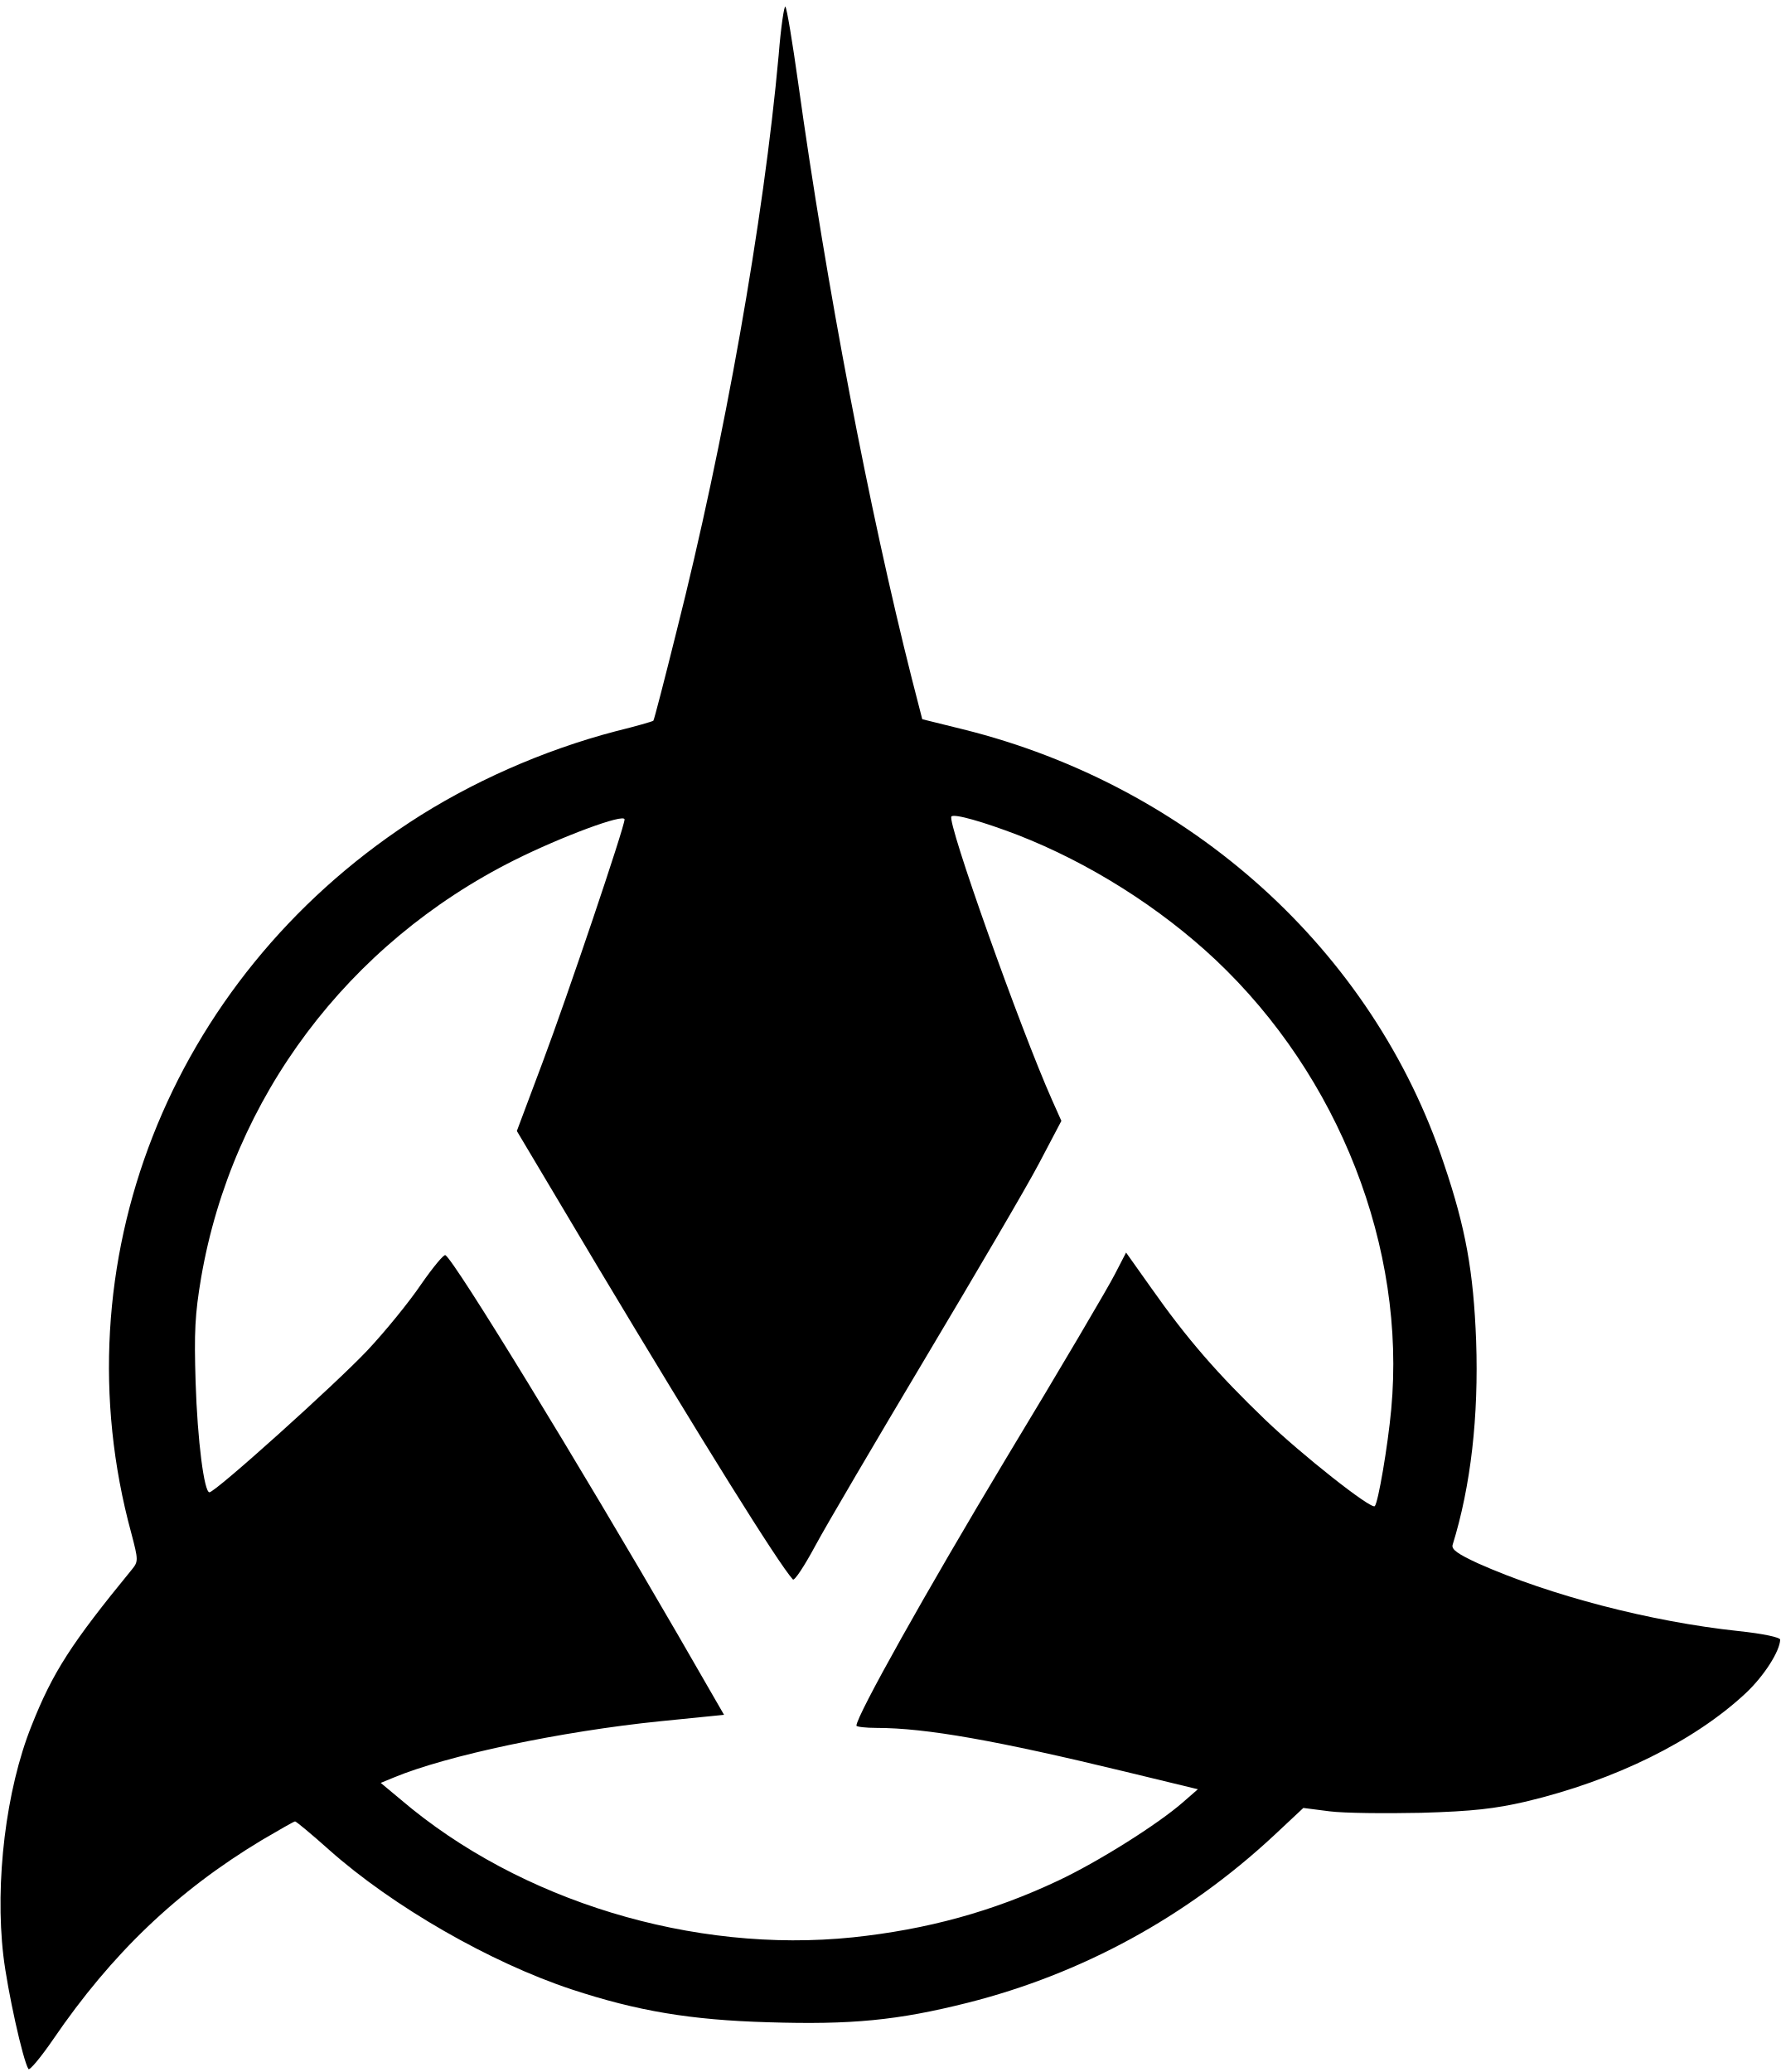
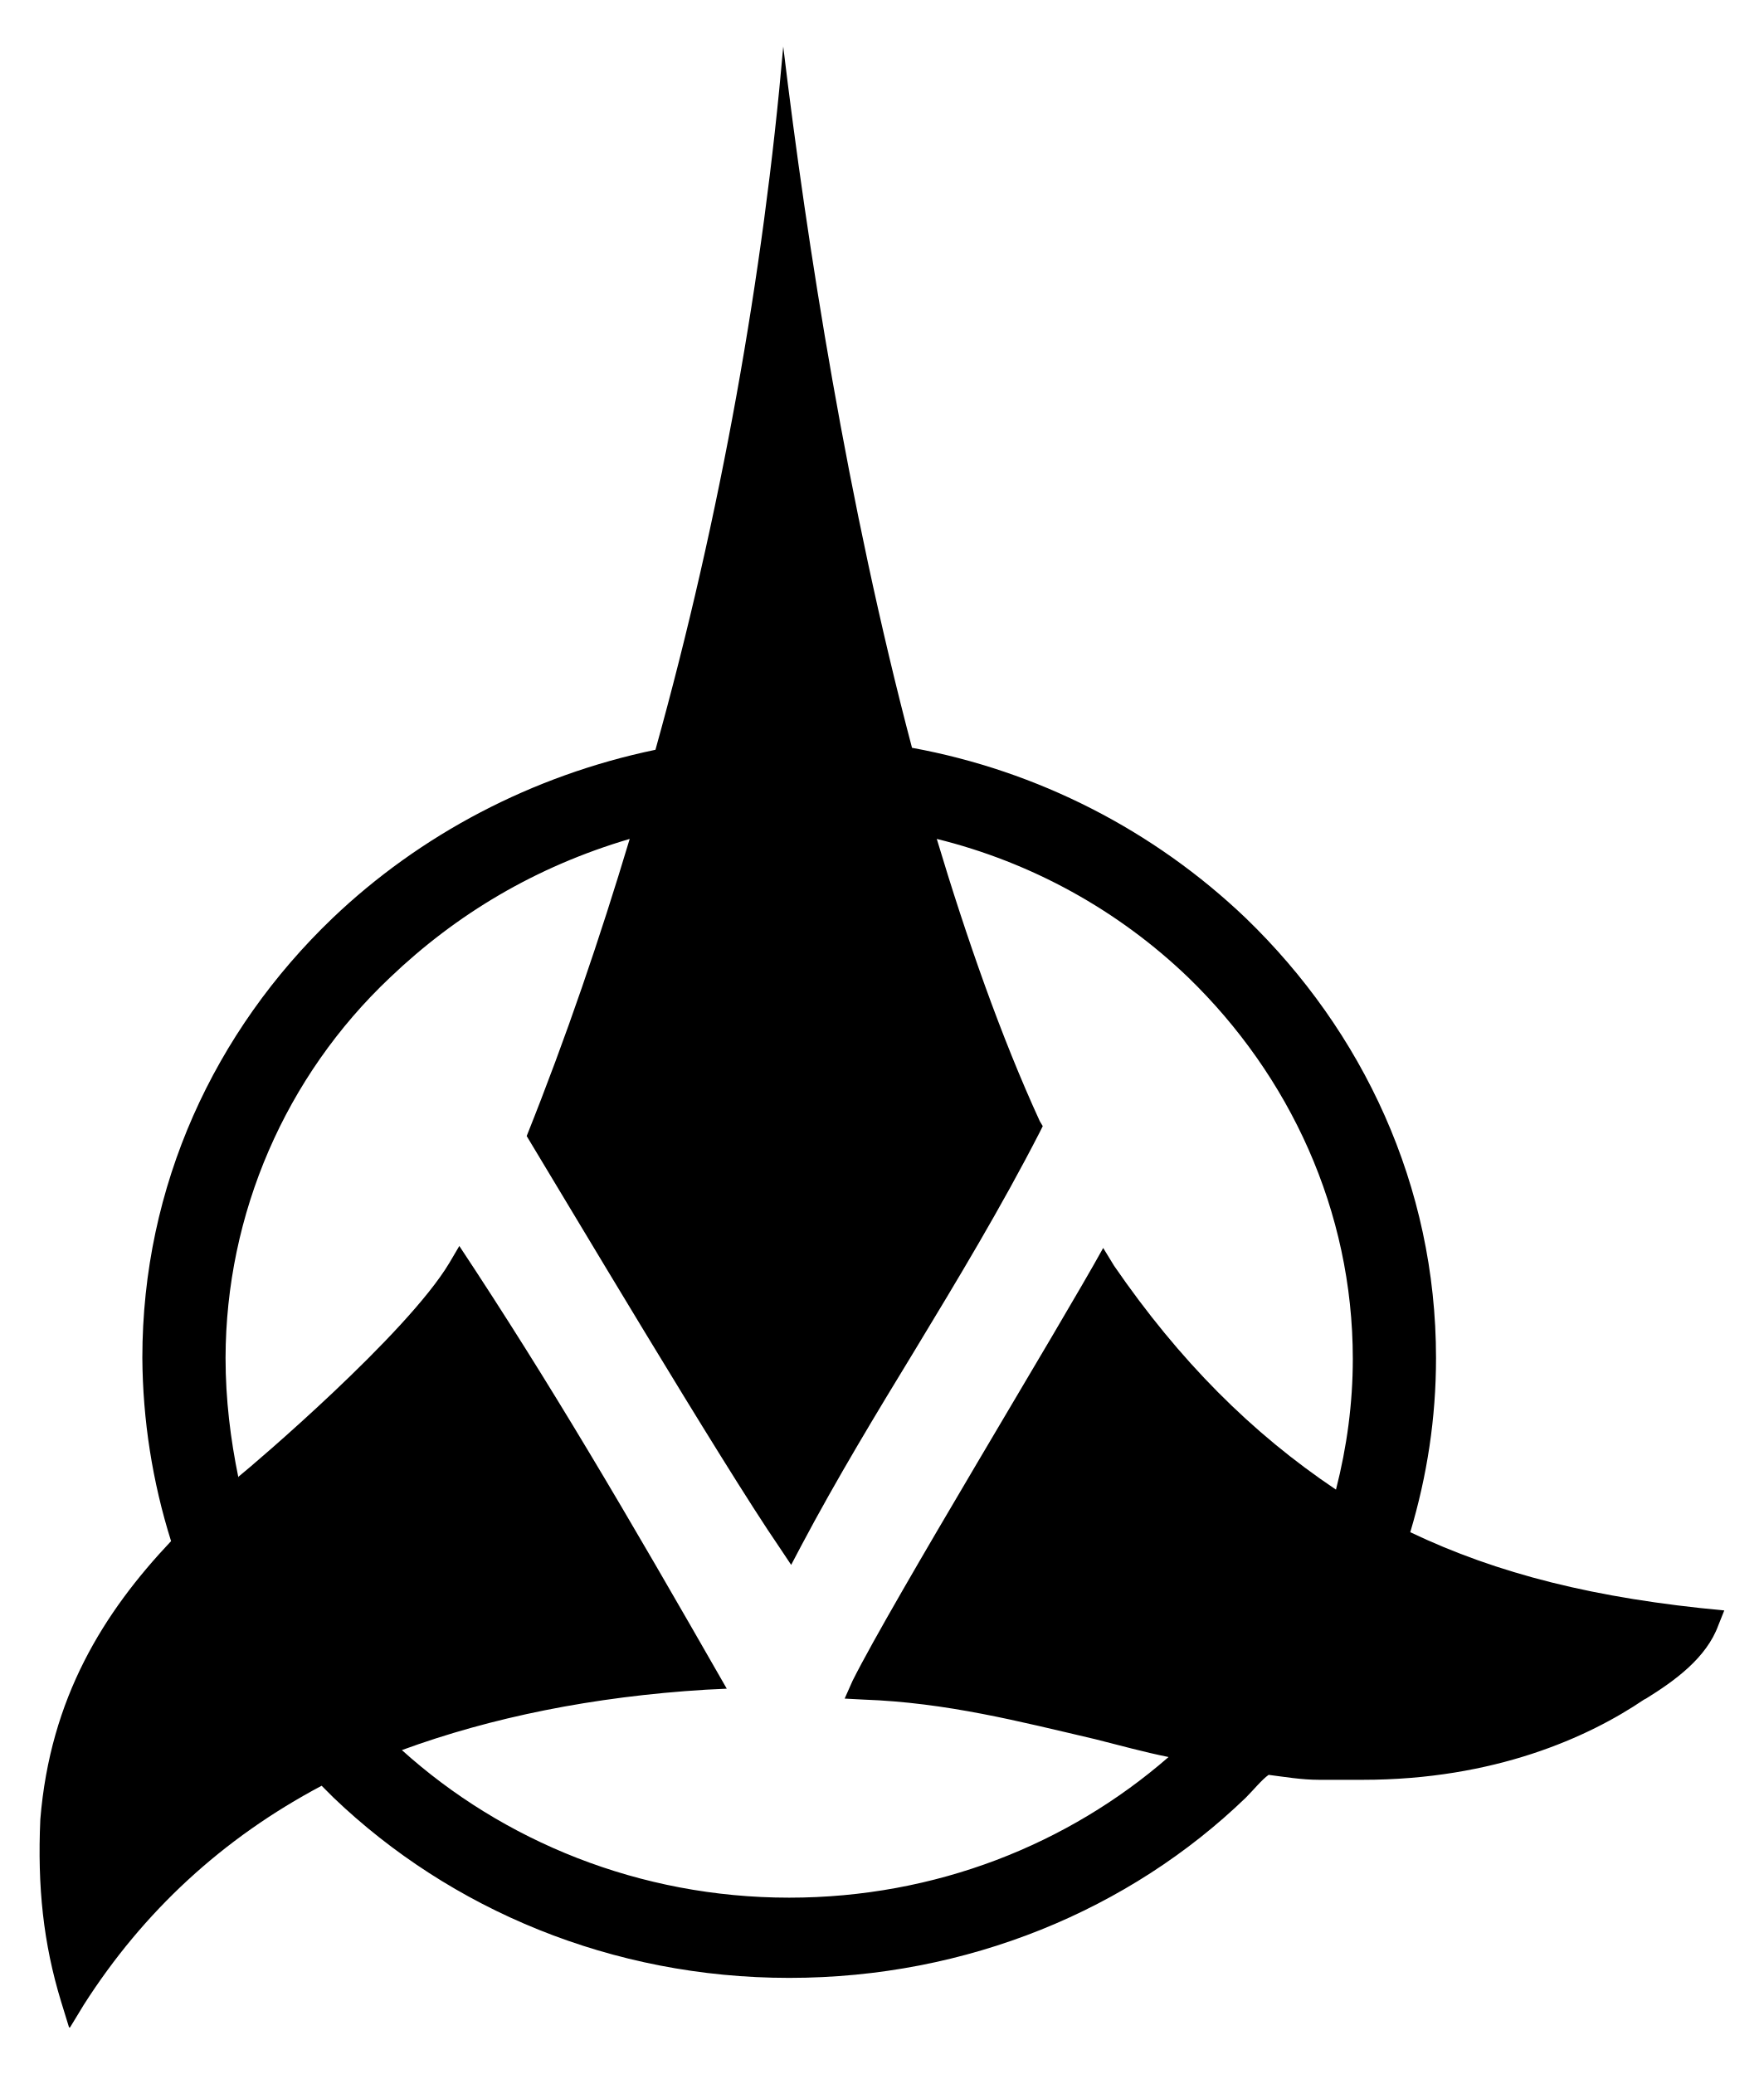
- <svg xmlns="http://www.w3.org/2000/svg" data-authored="svg-authoring legacy" id="root" viewBox="0 0 4760 5540">
-   <path d="M76 5532c-15-24-56-210-67-303-23-197 7-444 75-614 57-144 106-220 269-419 17-21 17-25-2-97-196-719 101-1477 744-1900 163-107 357-193 552-244 53-13 98-26 100-28s30-110 62-239c128-506 233-1099 273-1540 6-76 15-135 18-130 4 4 19 95 34 202 76 546 190 1143 304 1594l28 109 109 27c608 151 1096 591 1286 1162 58 171 79 288 86 473 7 202-14 388-63 546-3 12 14 24 68 49 193 86 462 156 696 181 67 7 112 17 112 23-1 31-43 97-92 143-137 128-349 233-588 290-83 19-141 26-280 30-96 2-206 1-245-4l-70-9-78 73c-235 219-515 371-820 448-187 47-310 59-533 52-208-6-350-30-526-88-217-72-477-221-648-373-47-42-88-76-91-76s-43 23-89 50c-226 136-401 303-558 533-33 48-63 84-66 79zm2204-352c199-21 374-69 548-151 107-50 269-152 336-211l39-34-194-47c-343-83-533-117-665-117-29 0-54-3-54-6 0-26 186-358 401-716 144-238 274-459 290-491l30-58 66 93c97 138 179 232 306 354 98 94 284 241 293 231 9-9 35-161 44-259 40-431-139-890-470-1202-148-139-337-259-530-334-89-34-168-57-176-49-13 13 184 567 269 758l25 56-60 114c-33 63-170 296-303 519s-266 449-295 503-56 95-60 90c-39-43-239-364-523-838l-215-361 69-184c66-176 219-629 219-649 0-17-169 46-295 109-445 223-754 635-837 1115-17 100-19 147-15 280 5 158 23 295 37 295 16 0 338-290 422-379 48-51 113-131 144-177 32-46 61-81 65-78 25 15 358 560 621 1014l124 215-169 17c-267 27-574 92-715 151l-34 14 54 45c318 271 782 412 1208 368z" />
+ <svg xmlns="http://www.w3.org/2000/svg" viewBox="4.093 1.1 17.807 20.8" width="17.007" height="20" id="root" data-authored="svg-authoring crop,optimize">
+   <path d="M4.79 21.5L4.71 21.24C4.53 20.65 4.47 20.08 4.5 19.4c0.1 -1.23 0.64 -2.09 1.32 -2.81A6.3 6.3 0 0 1 5.53 14.74c0 -1.74 0.73 -3.3 1.92 -4.44C8.33 9.46 9.46 8.86 10.71 8.6C11.37 6.23 11.8 3.8 12 1.5c0.24 2 0.65 4.62 1.3 7.08a6.6 6.6 0 0 1 3.37 1.72c1.18 1.14 1.92 2.7 1.92 4.44c0 0.61 -0.09 1.19 -0.26 1.76c0.88 0.42 1.87 0.67 3.17 0.79l-0.06 0.15C21.32 17.77 21 18 20.71 18.18l-0.02 0.01C20.13 18.57 19.18 19 17.85 19h-0.44c-0.18 0 -0.35 -0.03 -0.51 -0.05C16.83 19 16.75 19.1 16.67 19.18C15.5 20.31 13.86 21 12.06 21c-1.79 0 -3.42 -0.69 -4.6 -1.82L7.34 19.06c-1 0.53 -1.8 1.27 -2.4 2.21L4.8 21.5m1.7 -5.56C6.65 15.82 8.2 14.5 8.63 13.78l0.1 -0.17c0.92 1.39 1.67 2.67 2.7 4.47l-0.21 0.01c-1.14 0.07 -2.17 0.28 -3.07 0.61c1.02 0.92 2.4 1.49 3.91 1.49c1.48 0 2.82 -0.54 3.83 -1.42c-0.25 -0.05 -0.5 -0.12 -0.74 -0.18c-0.77 -0.18 -1.5 -0.37 -2.34 -0.4l-0.19 -0.01L12.7 18c0.4 -0.8 2.1 -3.59 2.53 -4.37l0.11 0.18c0.66 0.96 1.39 1.69 2.24 2.26c0.11 -0.43 0.17 -0.87 0.17 -1.32c0 -1.5 -0.64 -2.86 -1.66 -3.85A5.6 5.6 0 0 0 13.55 9.5c0.3 1 0.65 2 1.04 2.85l0.03 0.05l-0.03 0.06c-0.39 0.76 -0.83 1.49 -1.26 2.2c-0.39 0.64 -0.79 1.3 -1.15 1.98l-0.1 0.19l-0.12 -0.18C11.39 15.82 9.75 13.06 9.41 12.5c0.4 -1 0.74 -2 1.04 -3C9.5 9.78 8.7 10.26 8.03 10.9a5.3 5.3 0 0 0 -1.66 3.84c0 0.42 0.05 0.82 0.13 1.21" />
</svg>
